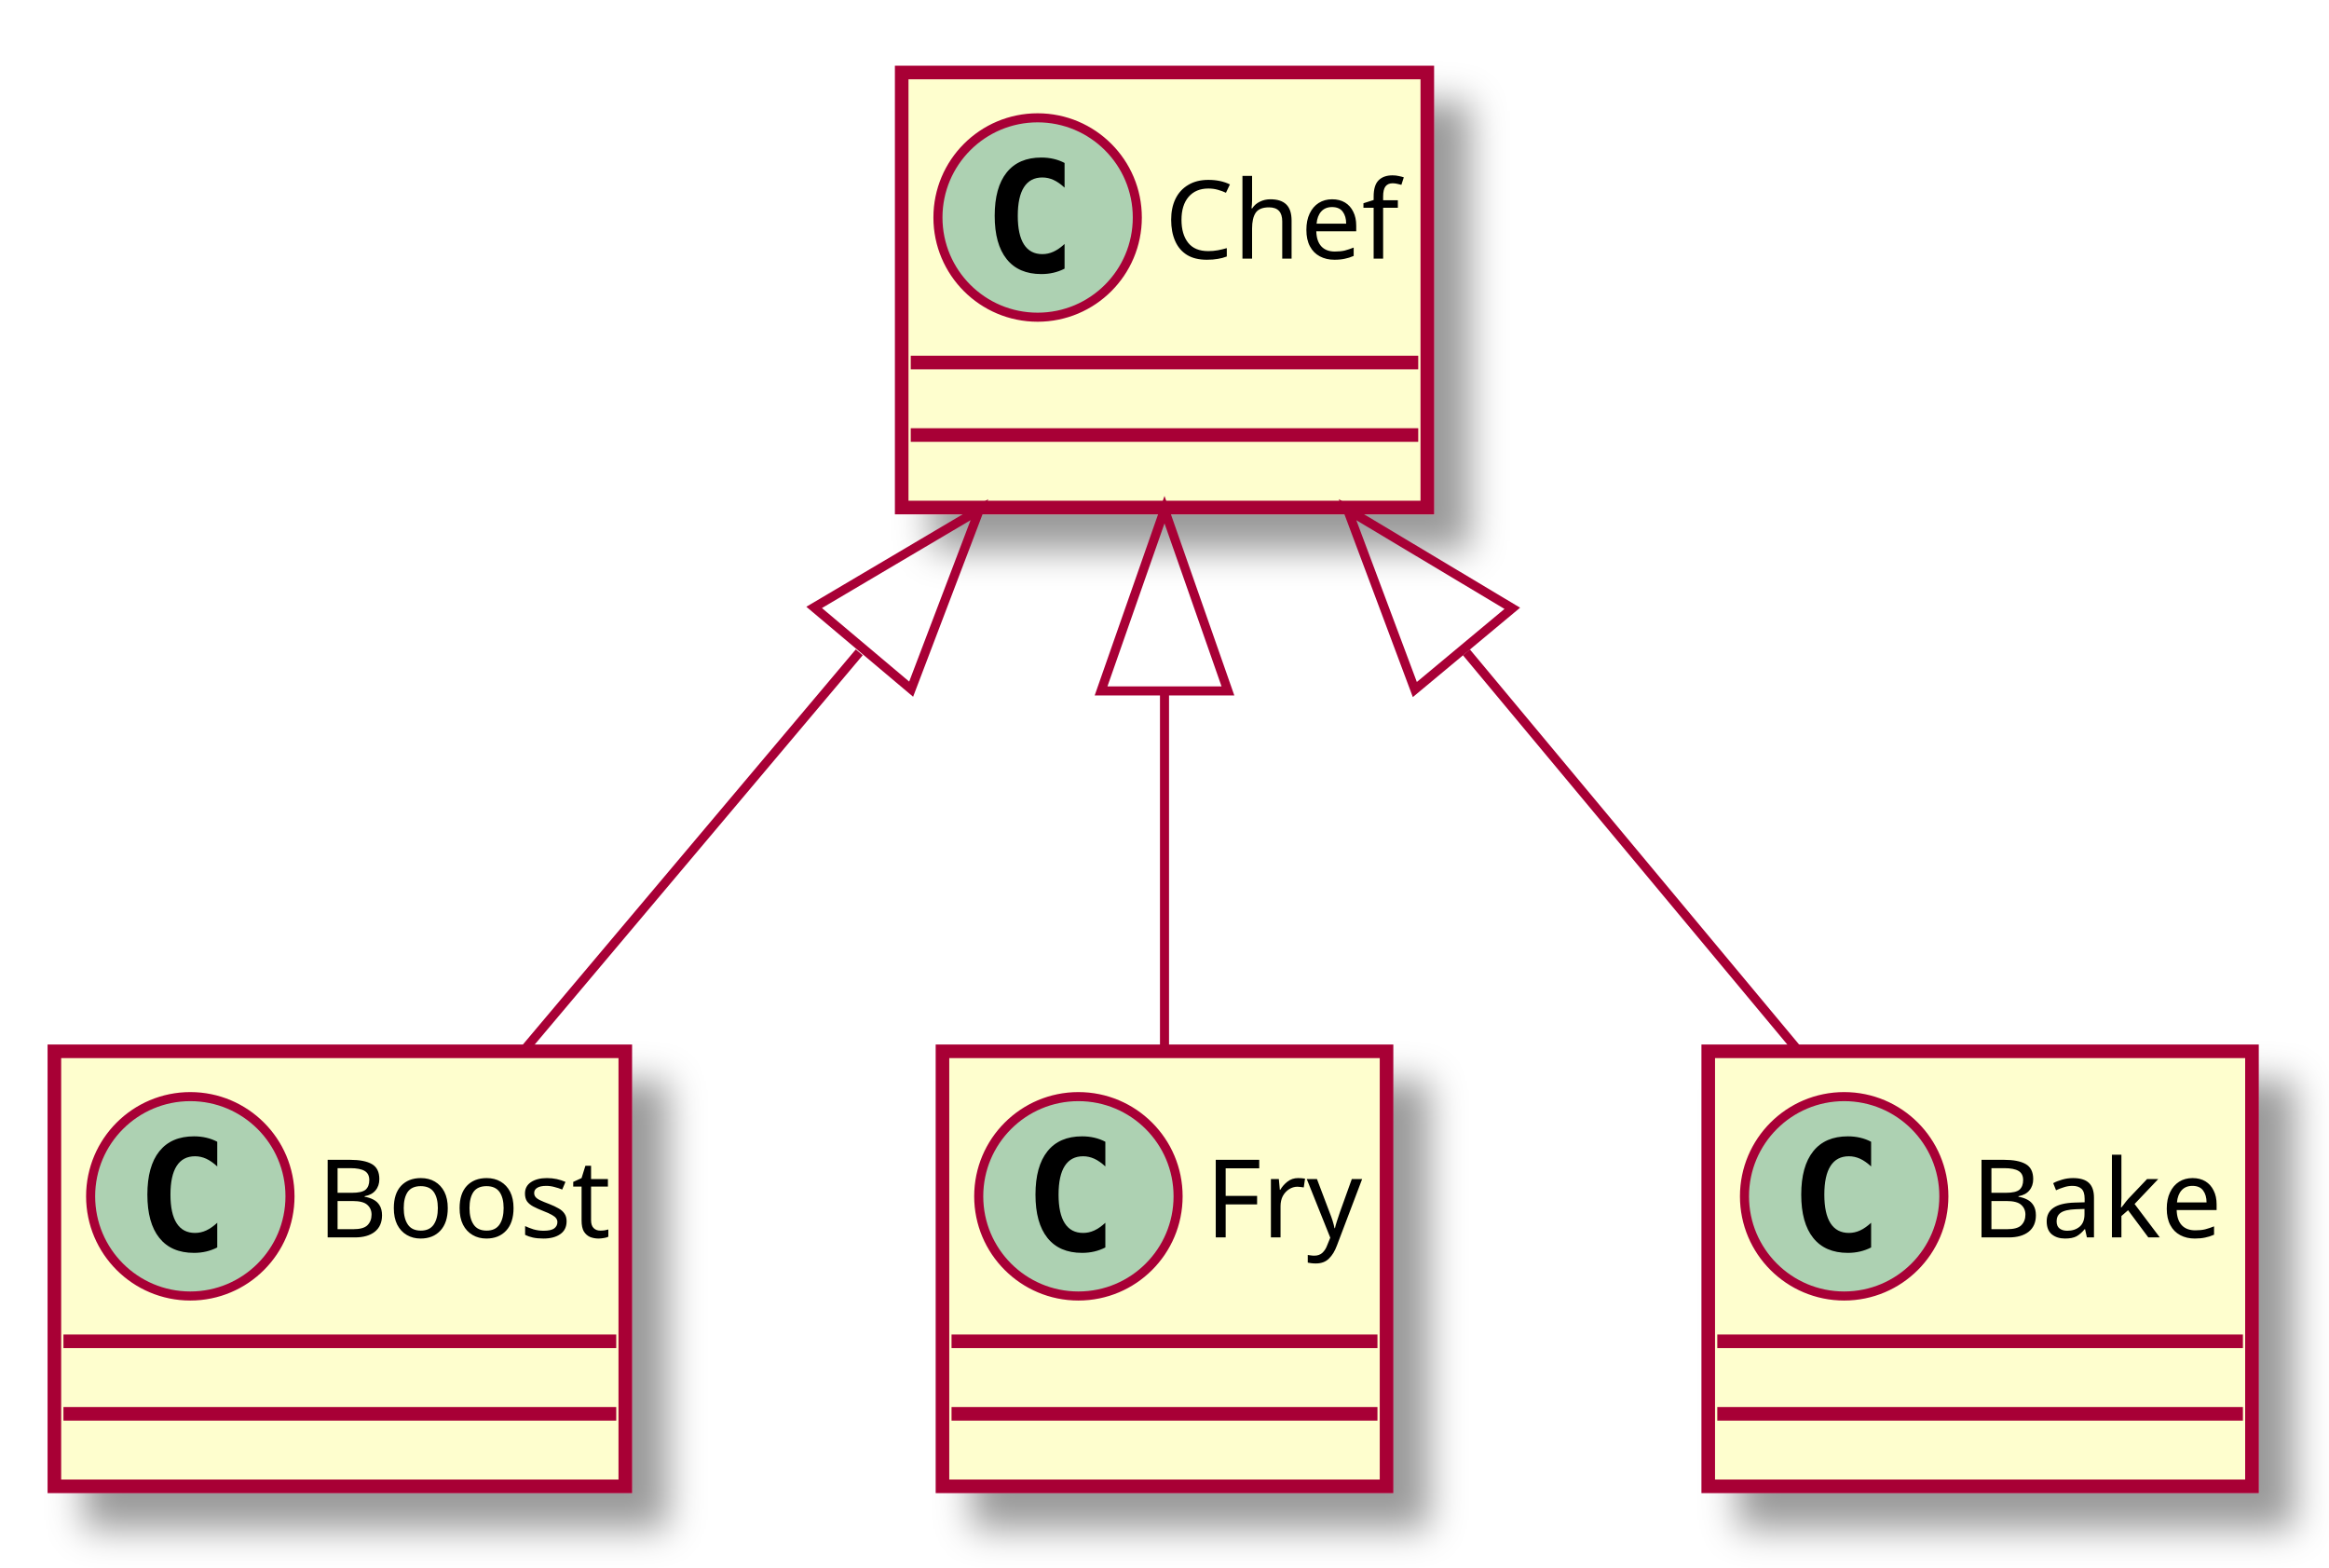
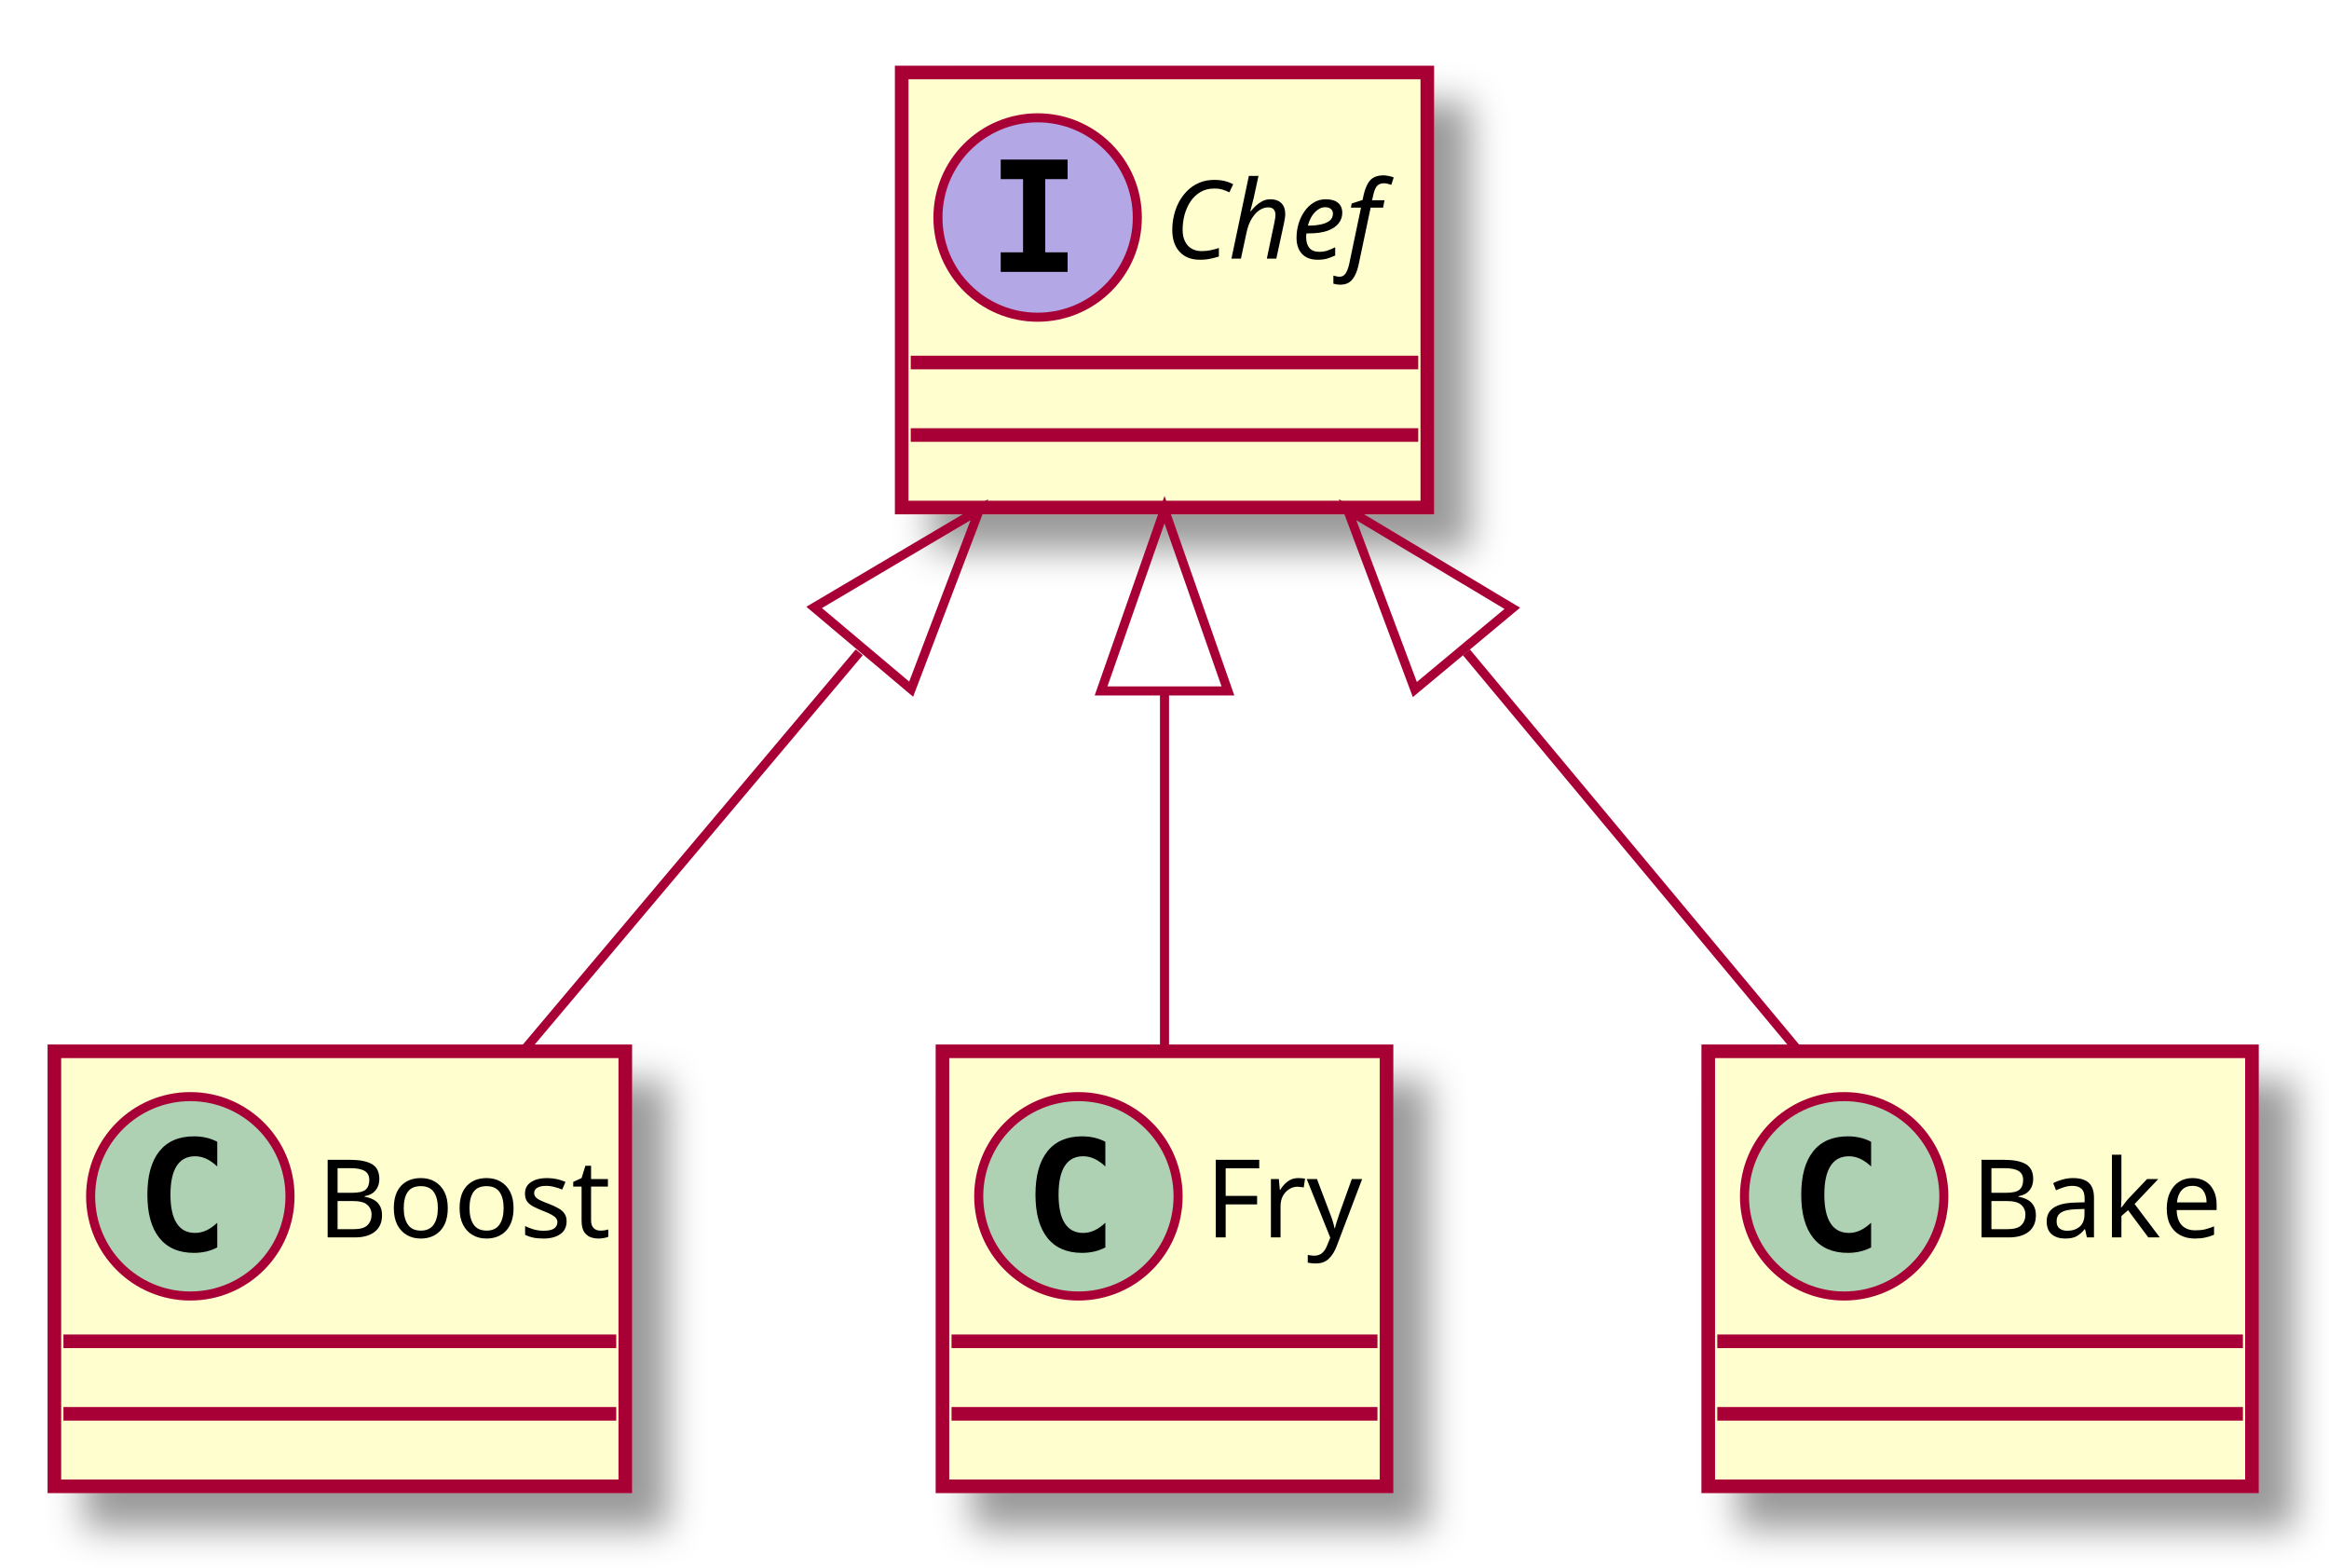
<svg xmlns="http://www.w3.org/2000/svg" contentScriptType="application/ecmascript" contentStyleType="text/css" height="173px" preserveAspectRatio="none" style="width:257px;height:173px;" version="1.1" viewBox="0 0 257 173" width="257px" zoomAndPan="magnify">
  <defs>
-     <filter height="300%" id="f5r6yb4l522mk" width="300%" x="-1" y="-1">
+     <filter height="300%" id="f6jrfqvs2pt7p" width="300%" x="-1" y="-1">
      <feGaussianBlur result="blurOut" stdDeviation="2.0" />
      <feColorMatrix in="blurOut" result="blurOut2" type="matrix" values="0 0 0 0 0 0 0 0 0 0 0 0 0 0 0 0 0 0 .4 0" />
      <feOffset dx="4.0" dy="4.0" in="blurOut2" result="blurOut3" />
      <feBlend in="SourceGraphic" in2="blurOut3" mode="normal" />
    </filter>
  </defs>
  <g>
-     <rect fill="#FEFECE" filter="url(#f5r6yb4l522mk)" height="48" id="Chef" style="stroke: #A80036; stroke-width: 1.5;" width="58" x="99.5" y="8" />
-     <ellipse cx="114.5" cy="24" fill="#ADD1B2" rx="11" ry="11" style="stroke: #A80036; stroke-width: 1.0;" />
-     <path d="M117.473,29.643 Q116.892,29.942 116.253,30.091 Q115.614,30.241 114.908,30.241 Q112.401,30.241 111.082,28.589 Q109.762,26.937 109.762,23.816 Q109.762,20.686 111.082,19.035 Q112.401,17.383 114.908,17.383 Q115.614,17.383 116.261,17.532 Q116.909,17.682 117.473,17.98 L117.473,20.703 Q116.842,20.122 116.249,19.852 Q115.655,19.582 115.024,19.582 Q113.68,19.582 112.995,20.649 Q112.31,21.716 112.31,23.816 Q112.31,25.908 112.995,26.974 Q113.68,28.041 115.024,28.041 Q115.655,28.041 116.249,27.771 Q116.842,27.502 117.473,26.92 Z " />
-     <text fill="#000000" font-family="sans-serif" font-size="12" lengthAdjust="spacingAndGlyphs" textLength="26" x="128.5" y="28.535">Chef</text>
+     <rect fill="#FEFECE" filter="url(#f6jrfqvs2pt7p)" height="48" id="Chef" style="stroke: #A80036; stroke-width: 1.5;" width="58" x="99.5" y="8" />
+     <ellipse cx="114.5" cy="24" fill="#B4A7E5" rx="11" ry="11" style="stroke: #A80036; stroke-width: 1.0;" />
+     <path d="M110.428,19.765 L110.428,17.607 L117.807,17.607 L117.807,19.765 L115.342,19.765 L115.342,27.842 L117.807,27.842 L117.807,30 L110.428,30 L110.428,27.842 L112.893,27.842 L112.893,19.765 Z " />
+     <text fill="#000000" font-family="sans-serif" font-size="12" font-style="italic" lengthAdjust="spacingAndGlyphs" textLength="26" x="128.5" y="28.535">Chef</text>
    <line style="stroke: #A80036; stroke-width: 1.5;" x1="100.5" x2="156.5" y1="40" y2="40" />
    <line style="stroke: #A80036; stroke-width: 1.5;" x1="100.5" x2="156.5" y1="48" y2="48" />
-     <rect fill="#FEFECE" filter="url(#f5r6yb4l522mk)" height="48" id="Boost" style="stroke: #A80036; stroke-width: 1.5;" width="63" x="6" y="116" />
+     <rect fill="#FEFECE" filter="url(#f6jrfqvs2pt7p)" height="48" id="Boost" style="stroke: #A80036; stroke-width: 1.5;" width="63" x="6" y="116" />
    <ellipse cx="21" cy="132" fill="#ADD1B2" rx="11" ry="11" style="stroke: #A80036; stroke-width: 1.0;" />
    <path d="M23.973,137.643 Q23.392,137.942 22.753,138.091 Q22.114,138.241 21.408,138.241 Q18.901,138.241 17.581,136.589 Q16.262,134.937 16.262,131.816 Q16.262,128.686 17.581,127.035 Q18.901,125.383 21.408,125.383 Q22.114,125.383 22.761,125.532 Q23.409,125.682 23.973,125.981 L23.973,128.703 Q23.342,128.122 22.749,127.852 Q22.155,127.582 21.524,127.582 Q20.18,127.582 19.495,128.649 Q18.81,129.716 18.81,131.816 Q18.81,133.908 19.495,134.974 Q20.18,136.041 21.524,136.041 Q22.155,136.041 22.749,135.771 Q23.342,135.501 23.973,134.92 Z " />
    <text fill="#000000" font-family="sans-serif" font-size="12" lengthAdjust="spacingAndGlyphs" textLength="31" x="35" y="136.535">Boost</text>
    <line style="stroke: #A80036; stroke-width: 1.5;" x1="7" x2="68" y1="148" y2="148" />
    <line style="stroke: #A80036; stroke-width: 1.5;" x1="7" x2="68" y1="156" y2="156" />
-     <rect fill="#FEFECE" filter="url(#f5r6yb4l522mk)" height="48" id="Fry" style="stroke: #A80036; stroke-width: 1.5;" width="49" x="104" y="116" />
+     <rect fill="#FEFECE" filter="url(#f6jrfqvs2pt7p)" height="48" id="Fry" style="stroke: #A80036; stroke-width: 1.5;" width="49" x="104" y="116" />
    <ellipse cx="119" cy="132" fill="#ADD1B2" rx="11" ry="11" style="stroke: #A80036; stroke-width: 1.0;" />
    <path d="M121.973,137.643 Q121.392,137.942 120.753,138.091 Q120.114,138.241 119.408,138.241 Q116.901,138.241 115.582,136.589 Q114.262,134.937 114.262,131.816 Q114.262,128.686 115.582,127.035 Q116.901,125.383 119.408,125.383 Q120.114,125.383 120.761,125.532 Q121.409,125.682 121.973,125.981 L121.973,128.703 Q121.342,128.122 120.749,127.852 Q120.155,127.582 119.524,127.582 Q118.18,127.582 117.495,128.649 Q116.81,129.716 116.81,131.816 Q116.81,133.908 117.495,134.974 Q118.18,136.041 119.524,136.041 Q120.155,136.041 120.749,135.771 Q121.342,135.501 121.973,134.92 Z " />
    <text fill="#000000" font-family="sans-serif" font-size="12" lengthAdjust="spacingAndGlyphs" textLength="17" x="133" y="136.535">Fry</text>
    <line style="stroke: #A80036; stroke-width: 1.5;" x1="105" x2="152" y1="148" y2="148" />
    <line style="stroke: #A80036; stroke-width: 1.5;" x1="105" x2="152" y1="156" y2="156" />
-     <rect fill="#FEFECE" filter="url(#f5r6yb4l522mk)" height="48" id="Bake" style="stroke: #A80036; stroke-width: 1.5;" width="60" x="188.5" y="116" />
+     <rect fill="#FEFECE" filter="url(#f6jrfqvs2pt7p)" height="48" id="Bake" style="stroke: #A80036; stroke-width: 1.5;" width="60" x="188.5" y="116" />
    <ellipse cx="203.5" cy="132" fill="#ADD1B2" rx="11" ry="11" style="stroke: #A80036; stroke-width: 1.0;" />
    <path d="M206.473,137.643 Q205.892,137.942 205.253,138.091 Q204.614,138.241 203.908,138.241 Q201.401,138.241 200.082,136.589 Q198.762,134.937 198.762,131.816 Q198.762,128.686 200.082,127.035 Q201.401,125.383 203.908,125.383 Q204.614,125.383 205.261,125.532 Q205.909,125.682 206.473,125.981 L206.473,128.703 Q205.842,128.122 205.249,127.852 Q204.655,127.582 204.024,127.582 Q202.68,127.582 201.995,128.649 Q201.31,129.716 201.31,131.816 Q201.31,133.908 201.995,134.974 Q202.68,136.041 204.024,136.041 Q204.655,136.041 205.249,135.771 Q205.842,135.501 206.473,134.92 Z " />
    <text fill="#000000" font-family="sans-serif" font-size="12" lengthAdjust="spacingAndGlyphs" textLength="28" x="217.5" y="136.535">Bake</text>
    <line style="stroke: #A80036; stroke-width: 1.5;" x1="189.5" x2="247.5" y1="148" y2="148" />
    <line style="stroke: #A80036; stroke-width: 1.5;" x1="189.5" x2="247.5" y1="156" y2="156" />
    <path d="M94.816,71.977 C82.404,86.707 68.731,102.934 57.854,115.844 " fill="none" id="Chef-Boost" style="stroke: #A80036; stroke-width: 1.0;" />
    <polygon fill="none" points="89.838,67.021,108.078,56.237,100.544,76.042,89.838,67.021" style="stroke: #A80036; stroke-width: 1.0;" />
    <path d="M128.5,76.291 C128.5,89.817 128.5,104.183 128.5,115.844 " fill="none" id="Chef-Fry" style="stroke: #A80036; stroke-width: 1.0;" />
    <polygon fill="none" points="121.5,76.237,128.5,56.237,135.5,76.237,121.5,76.237" style="stroke: #A80036; stroke-width: 1.0;" />
    <path d="M161.814,71.977 C174.09,86.707 187.612,102.934 198.37,115.844 " fill="none" id="Chef-Bake" style="stroke: #A80036; stroke-width: 1.0;" />
    <polygon fill="none" points="156.124,76.083,148.698,56.237,166.879,67.121,156.124,76.083" style="stroke: #A80036; stroke-width: 1.0;" />
  </g>
</svg>
